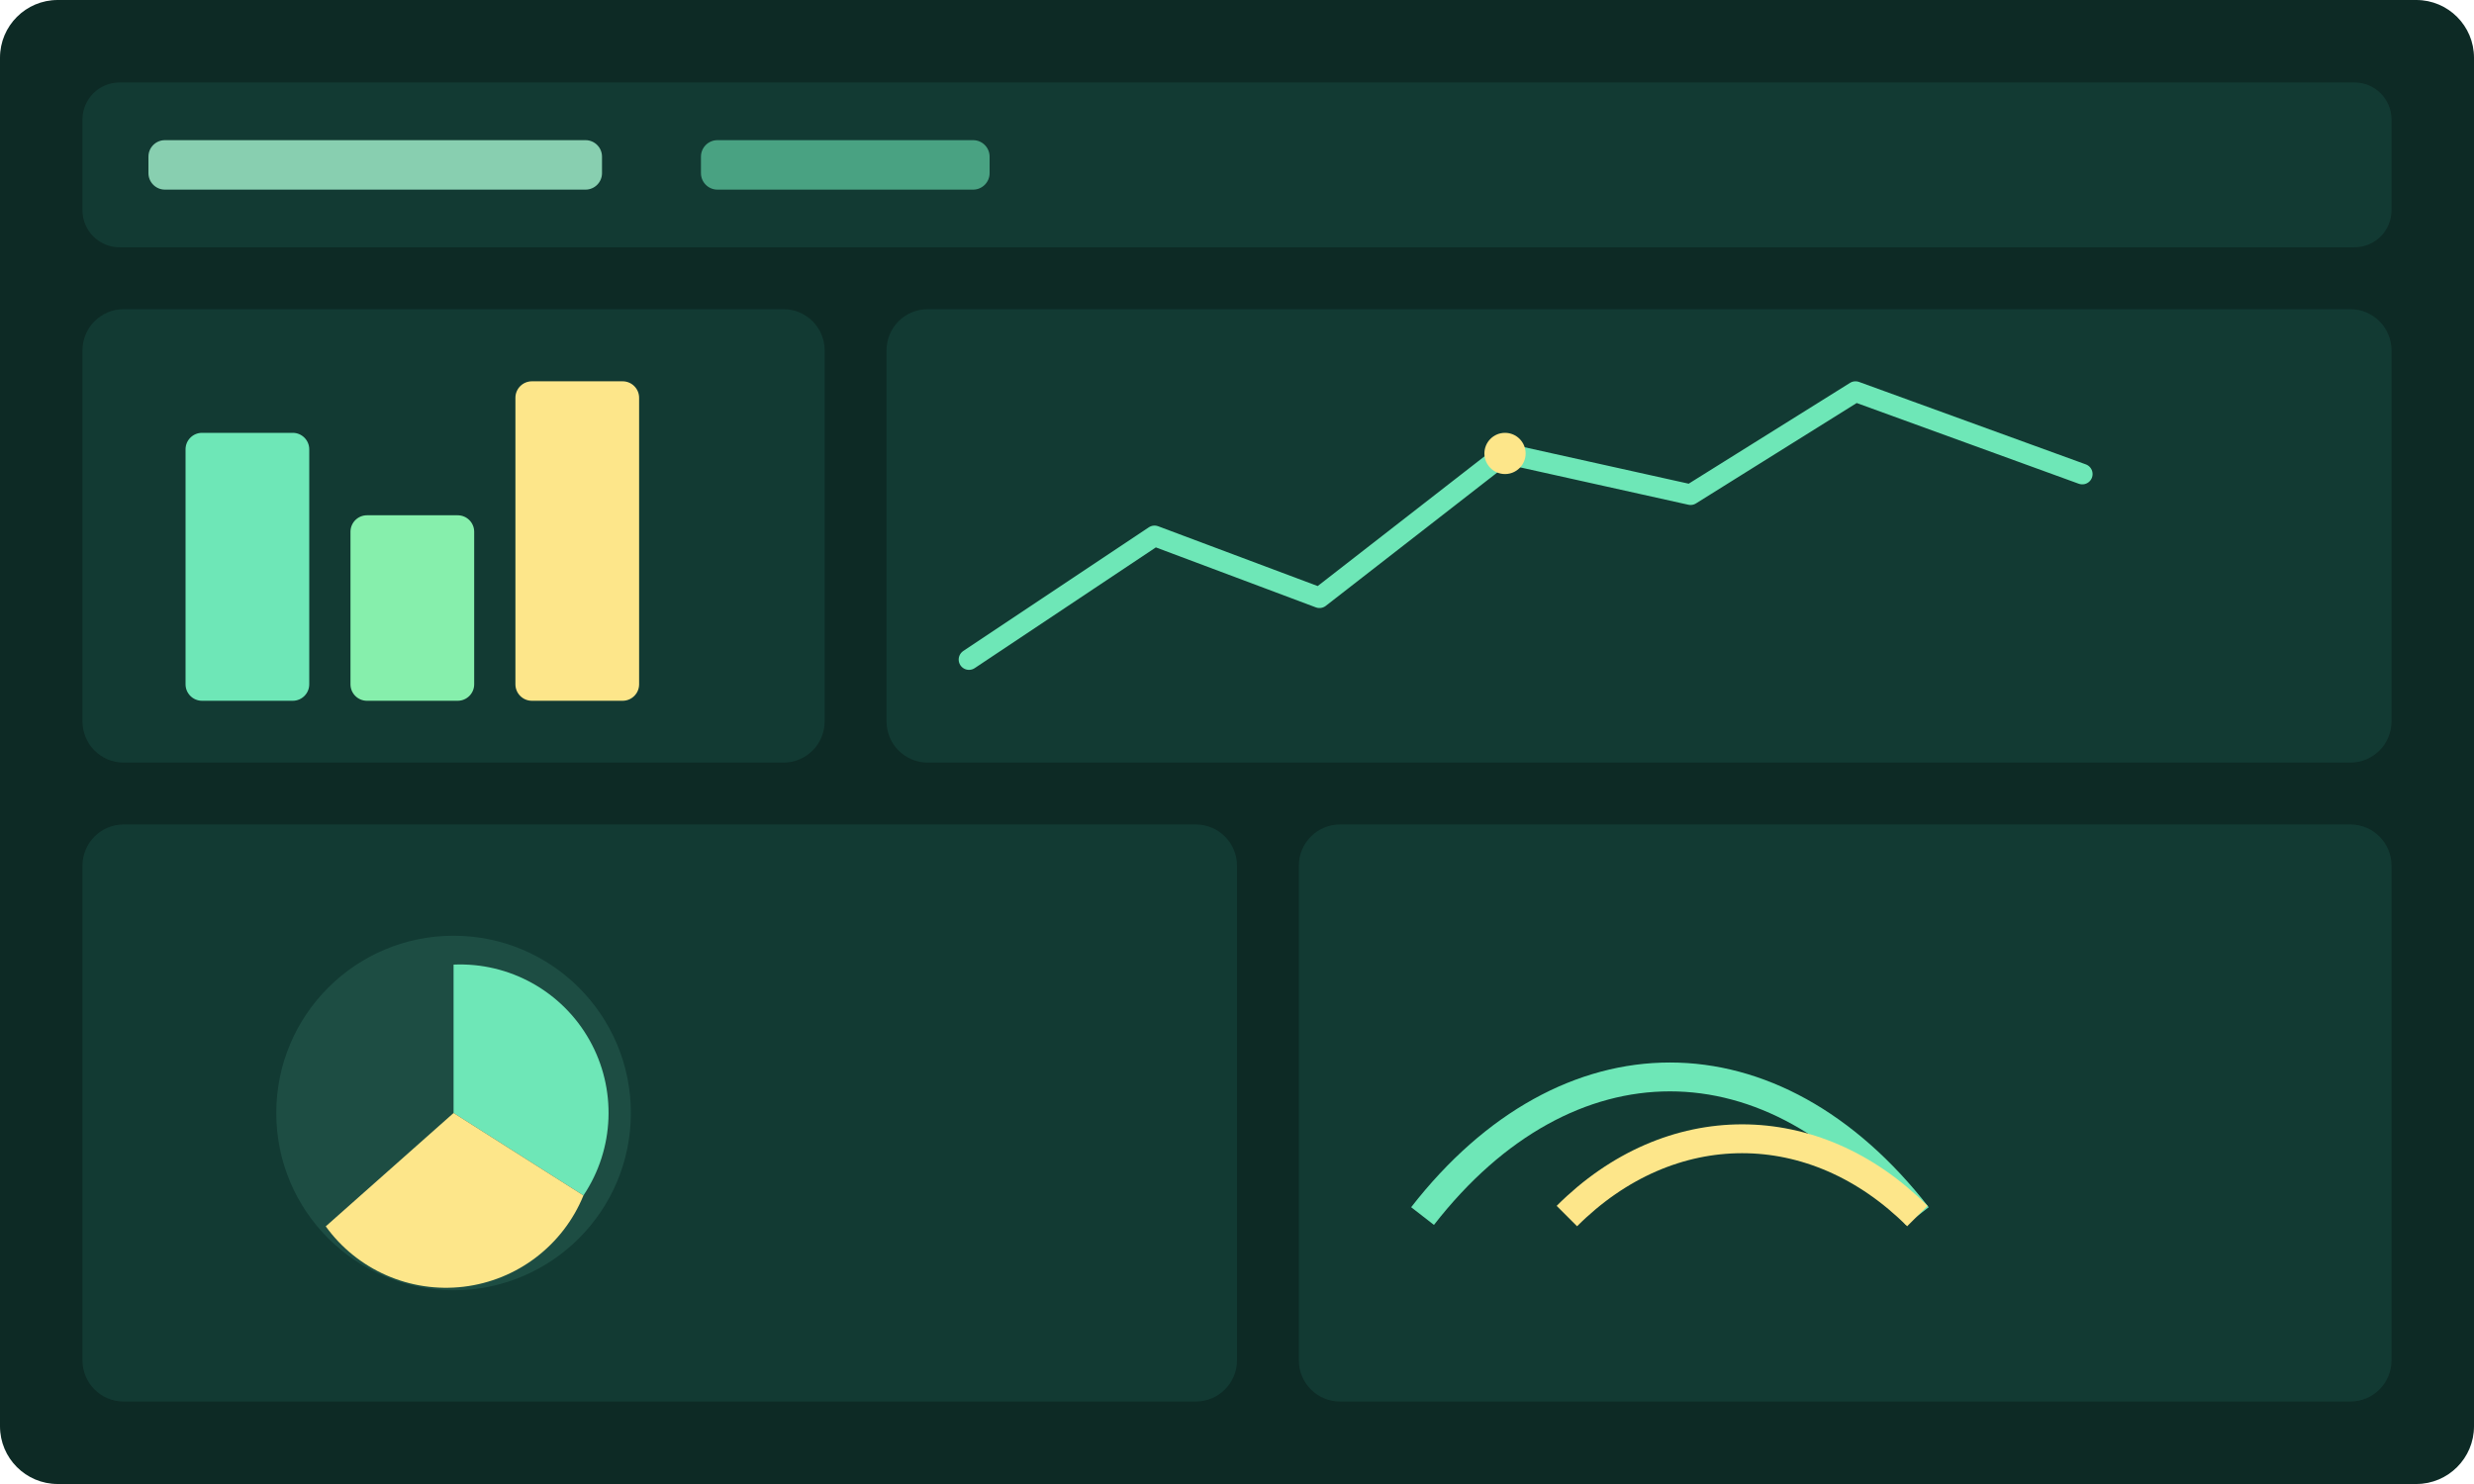
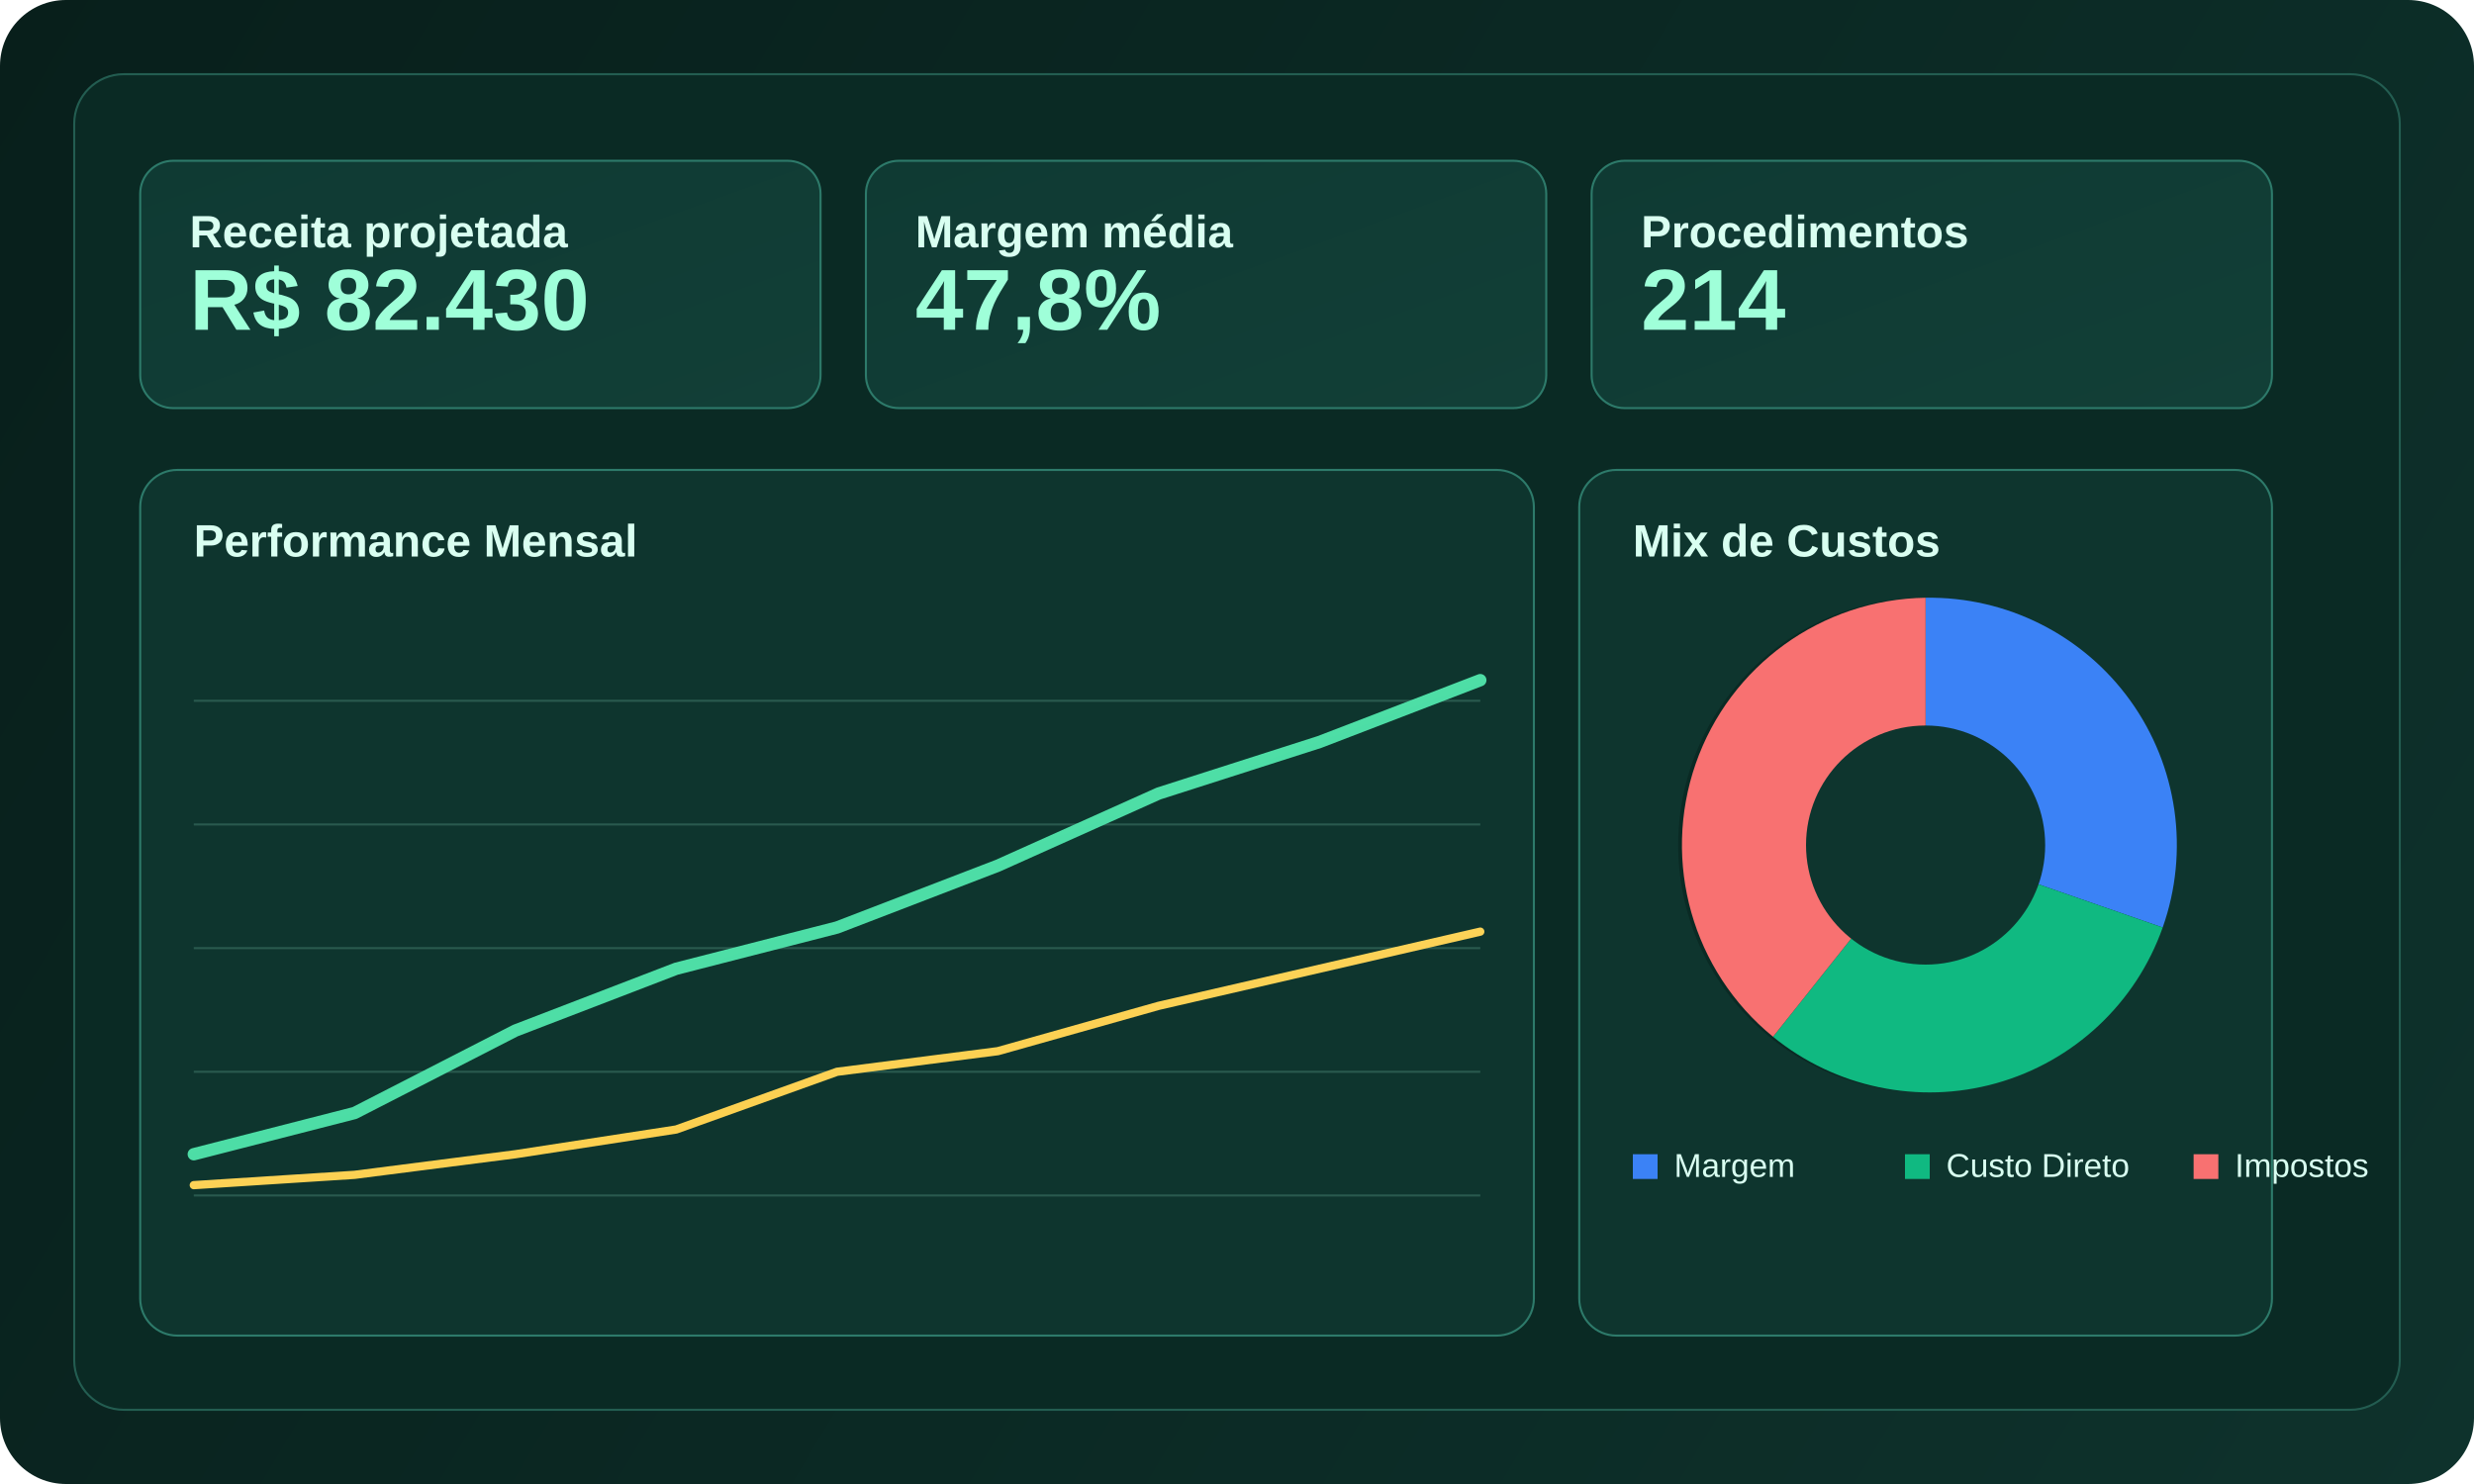
<svg xmlns="http://www.w3.org/2000/svg" width="1200" height="720" viewBox="0 0 1200 720" fill="none">
-   <rect width="1200" height="720" rx="28" fill="#0D2A25" />
-   <rect x="40" y="40" width="1120" height="80" rx="18" fill="#123A33" />
-   <rect x="72" y="68" width="220" height="24" rx="8" fill="#A5F3CF" fill-opacity="0.8" />
-   <rect x="340" y="68" width="140" height="24" rx="8" fill="#6EE7B7" fill-opacity="0.6" />
-   <rect x="40" y="150" width="360" height="220" rx="20" fill="#123A33" />
-   <rect x="430" y="150" width="730" height="220" rx="20" fill="#123A33" />
-   <rect x="40" y="400" width="560" height="280" rx="20" fill="#123A33" />
-   <rect x="630" y="400" width="530" height="280" rx="20" fill="#123A33" />
-   <polyline points="470,320 560,260 640,290 730,220 820,240 900,190 1010,230" stroke="#6EE7B7" stroke-width="10" stroke-linecap="round" stroke-linejoin="round" />
-   <circle cx="730" cy="220" r="10" fill="#FDE68A" />
-   <rect x="90" y="210" width="60" height="130" rx="8" fill="#6EE7B7" />
-   <rect x="170" y="250" width="60" height="90" rx="8" fill="#86EFAC" />
-   <rect x="250" y="185" width="60" height="155" rx="8" fill="#FDE68A" />
-   <path d="M690 590 C760 500 860 500 930 590" stroke="#6EE7B7" stroke-width="14" fill="none" />
-   <path d="M760 590 C810 540 880 540 930 590" stroke="#FDE68A" stroke-width="14" fill="none" />
-   <circle cx="220" cy="540" r="86" fill="#1D4D43" />
-   <path d="M220 540 L220 468 A72 72 0 0 1 283 580 Z" fill="#6EE7B7" />
-   <path d="M220 540 L283 580 A72 72 0 0 1 158 595 Z" fill="#FDE68A" />
+   <defs>
+     <linearGradient id="bg" x1="0" y1="0" x2="1200" y2="720" gradientUnits="userSpaceOnUse">
+       <stop stop-color="#081F1B" />
+       <stop offset="1" stop-color="#0E322C" />
+     </linearGradient>
+     <linearGradient id="card" x1="0" y1="0" x2="1" y2="1">
+       <stop stop-color="#0F3A33" />
+       <stop offset="1" stop-color="#123F37" />
+     </linearGradient>
+     <linearGradient id="line1" x1="0" y1="0" x2="1" y2="1">
+       <stop stop-color="#67E8B3" />
+       <stop offset="1" stop-color="#34D399" />
+     </linearGradient>
+     <linearGradient id="line2" x1="0" y1="0" x2="1" y2="1">
+       <stop stop-color="#FDE68A" />
+       <stop offset="1" stop-color="#FBBF24" />
+     </linearGradient>
+   </defs>
+   <rect width="1200" height="720" rx="32" fill="url(#bg)" />
+   <rect x="36" y="36" width="1128" height="648" rx="24" fill="#0A2A24" stroke="#235D51" />
+   <rect x="68" y="78" width="330" height="120" rx="16" fill="url(#card)" stroke="#2D7A6A" />
+   <text x="92" y="120" fill="#D9FFF1" font-family="Arial" font-size="22" font-weight="700">Receita projetada</text>
+   <text x="92" y="160" fill="#9FFFD9" font-family="Arial" font-size="42" font-weight="700">R$ 82.430</text>
+   <rect x="420" y="78" width="330" height="120" rx="16" fill="url(#card)" stroke="#2D7A6A" />
+   <text x="444" y="120" fill="#D9FFF1" font-family="Arial" font-size="22" font-weight="700">Margem média</text>
+   <text x="444" y="160" fill="#9FFFD9" font-family="Arial" font-size="42" font-weight="700">47,8%</text>
+   <rect x="772" y="78" width="330" height="120" rx="16" fill="url(#card)" stroke="#2D7A6A" />
+   <text x="796" y="120" fill="#D9FFF1" font-family="Arial" font-size="22" font-weight="700">Procedimentos</text>
+   <text x="796" y="160" fill="#9FFFD9" font-family="Arial" font-size="42" font-weight="700">214</text>
+   <rect x="68" y="228" width="676" height="420" rx="18" fill="#0E352E" stroke="#2D7A6A" />
+   <text x="94" y="270" fill="#D9FFF1" font-family="Arial" font-size="22" font-weight="700">Performance Mensal</text>
+   <g opacity="0.25" stroke="#7AC7AF">
+     <line x1="94" y1="580" x2="718" y2="580" />
+     <line x1="94" y1="520" x2="718" y2="520" />
+     <line x1="94" y1="460" x2="718" y2="460" />
+     <line x1="94" y1="400" x2="718" y2="400" />
+     <line x1="94" y1="340" x2="718" y2="340" />
+   </g>
+   <polyline points="94,560 172,540 250,500 328,470 406,450 484,420 562,385 640,360 718,330" fill="none" stroke="url(#line1)" stroke-width="6" stroke-linecap="round" stroke-linejoin="round" />
+   <polyline points="94,575 172,570 250,560 328,548 406,520 484,510 562,488 640,470 718,452" fill="none" stroke="url(#line2)" stroke-width="4" stroke-linecap="round" stroke-linejoin="round" />
+   <rect x="766" y="228" width="336" height="420" rx="18" fill="#0E352E" stroke="#2D7A6A" />
+   <text x="792" y="270" fill="#D9FFF1" font-family="Arial" font-size="22" font-weight="700">Mix de Custos</text>
+   <circle cx="934" cy="410" r="120" fill="#0A2A24" />
+   <path d="M934 410 L934 290 A120 120 0 0 1 1049 450 Z" fill="#3B82F6" />
+   <path d="M934 410 L1049 450 A120 120 0 0 1 860 503 Z" fill="#10B981" />
+   <path d="M934 410 L860 503 A120 120 0 0 1 934 290 Z" fill="#F87171" />
+   <circle cx="934" cy="410" r="58" fill="#0E352E" />
+   <rect x="792" y="560" width="12" height="12" fill="#3B82F6" />
+   <text x="812" y="571" fill="#D9FFF1" font-family="Arial" font-size="16">Margem</text>
+   <rect x="924" y="560" width="12" height="12" fill="#10B981" />
+   <text x="944" y="571" fill="#D9FFF1" font-family="Arial" font-size="16">Custo Direto</text>
+   <rect x="1064" y="560" width="12" height="12" fill="#F87171" />
+   <text x="1084" y="571" fill="#D9FFF1" font-family="Arial" font-size="16">Impostos</text>
</svg>
